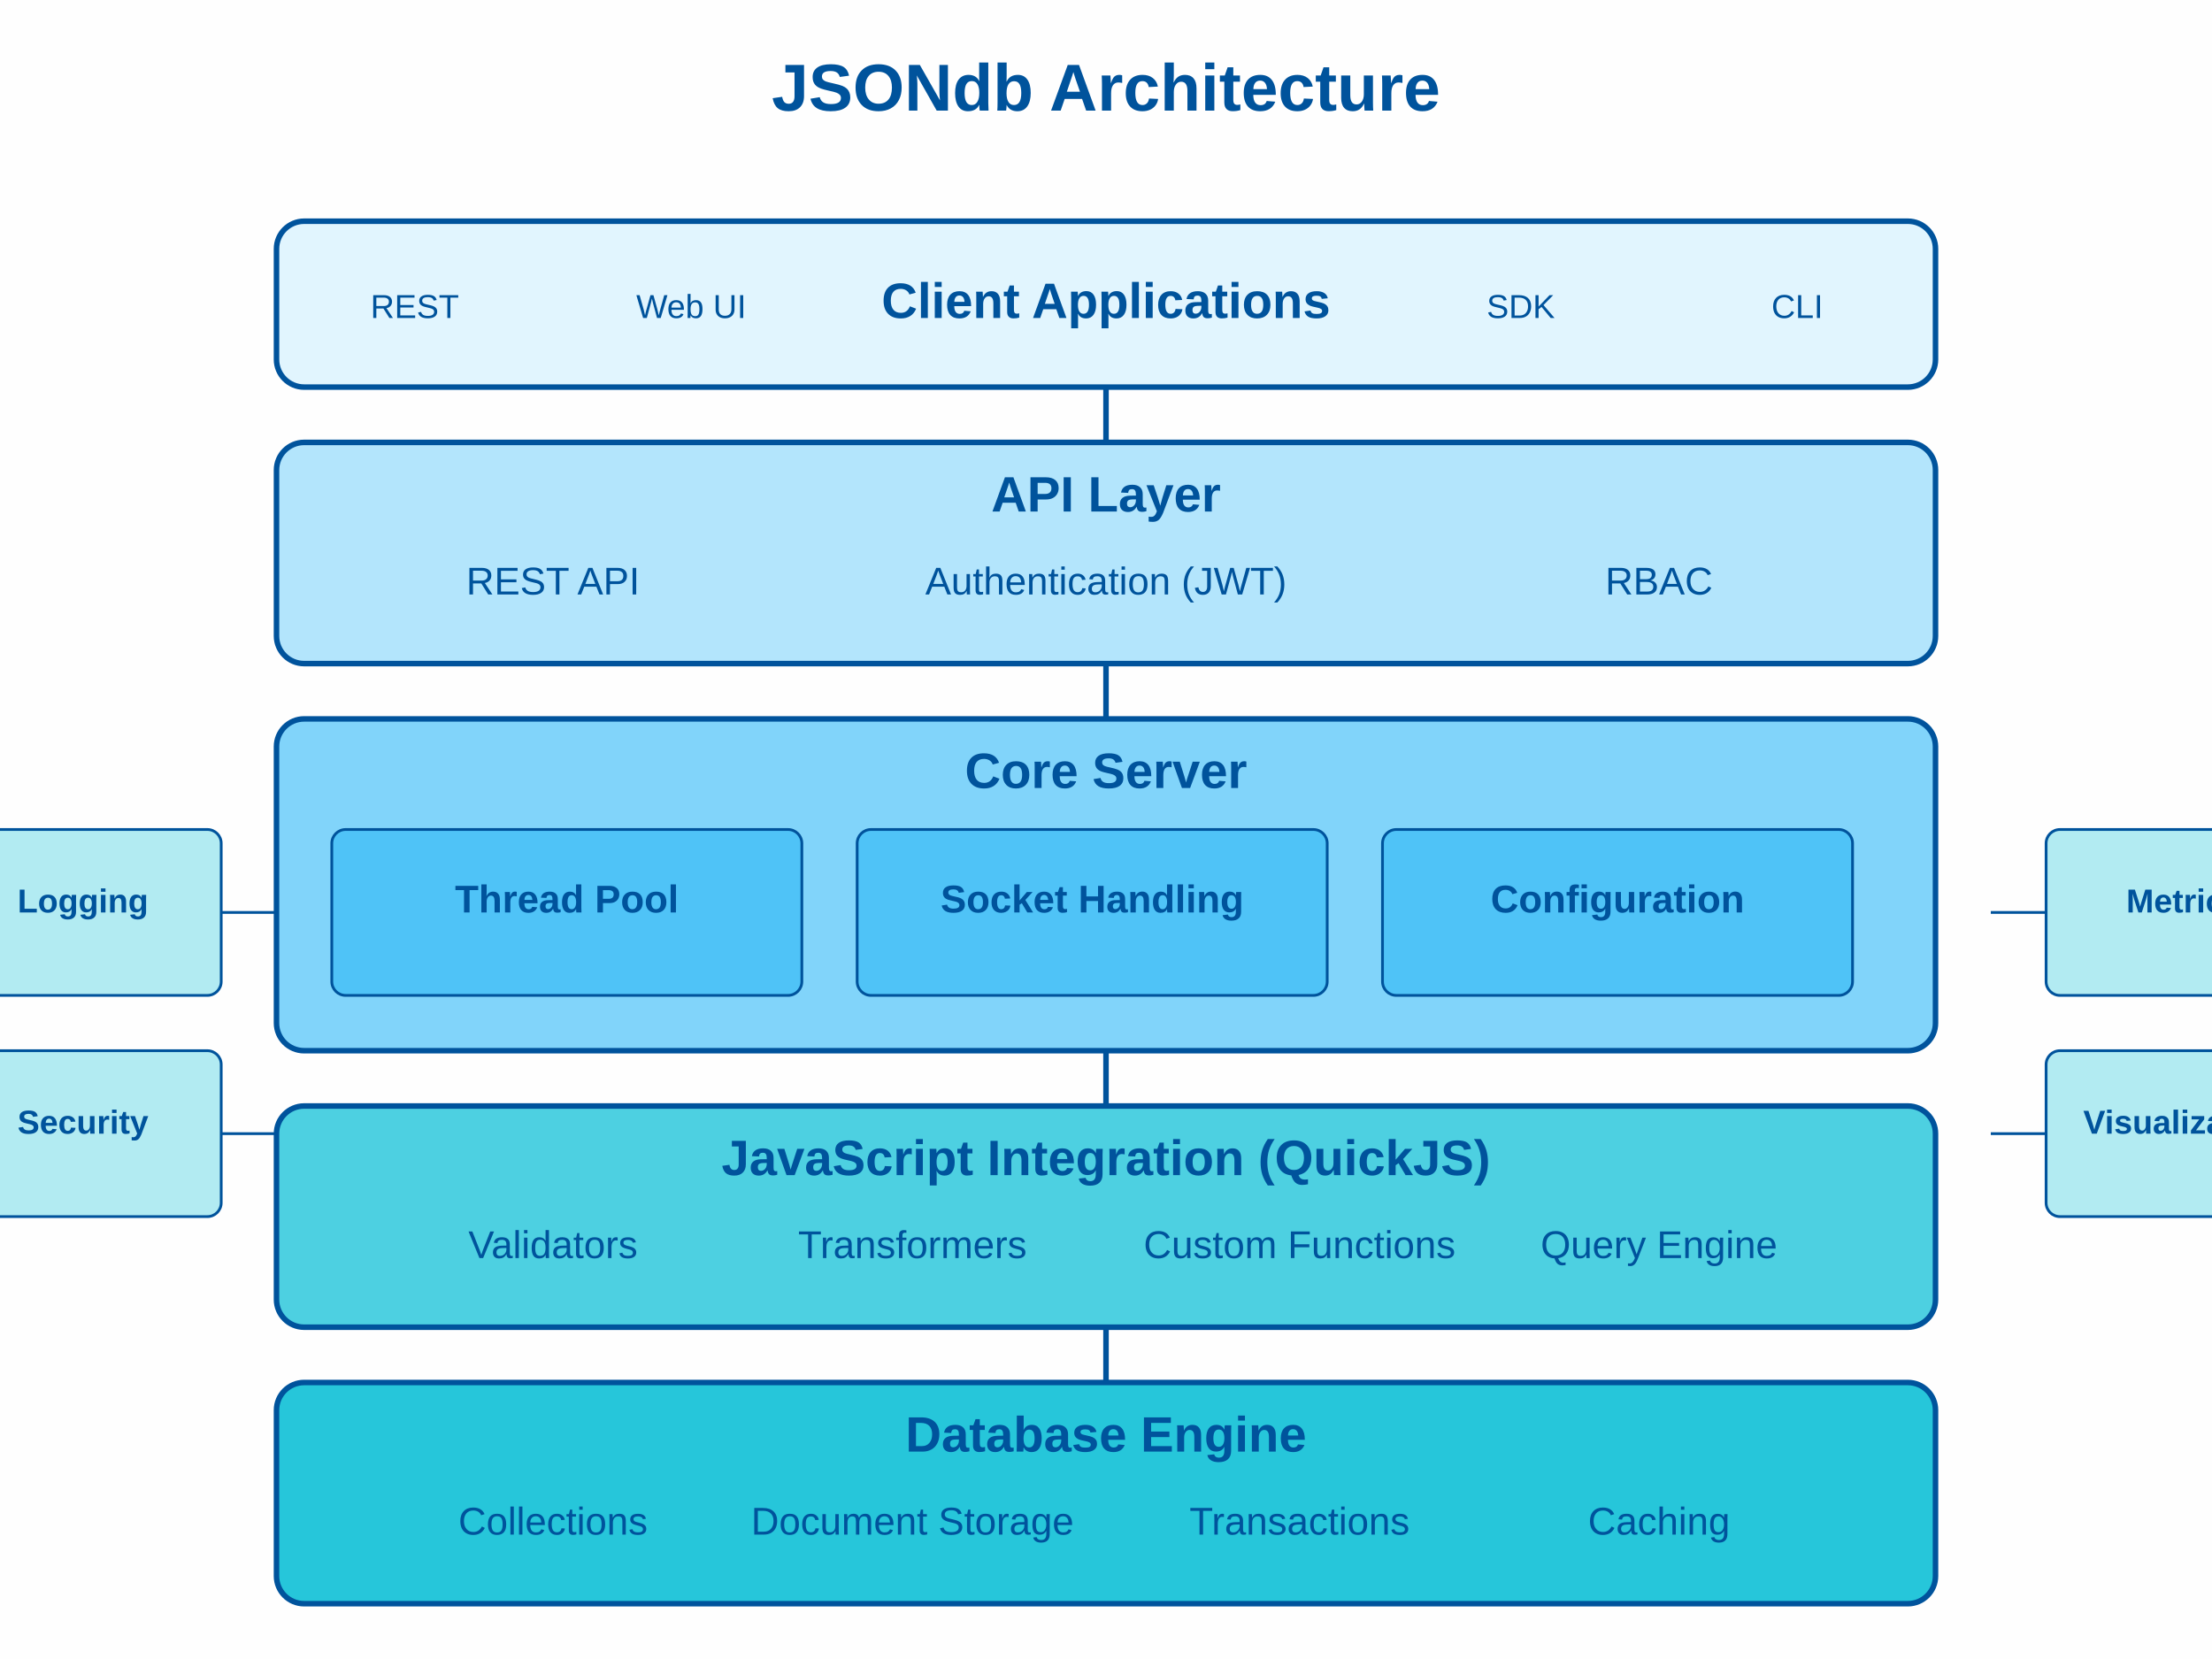
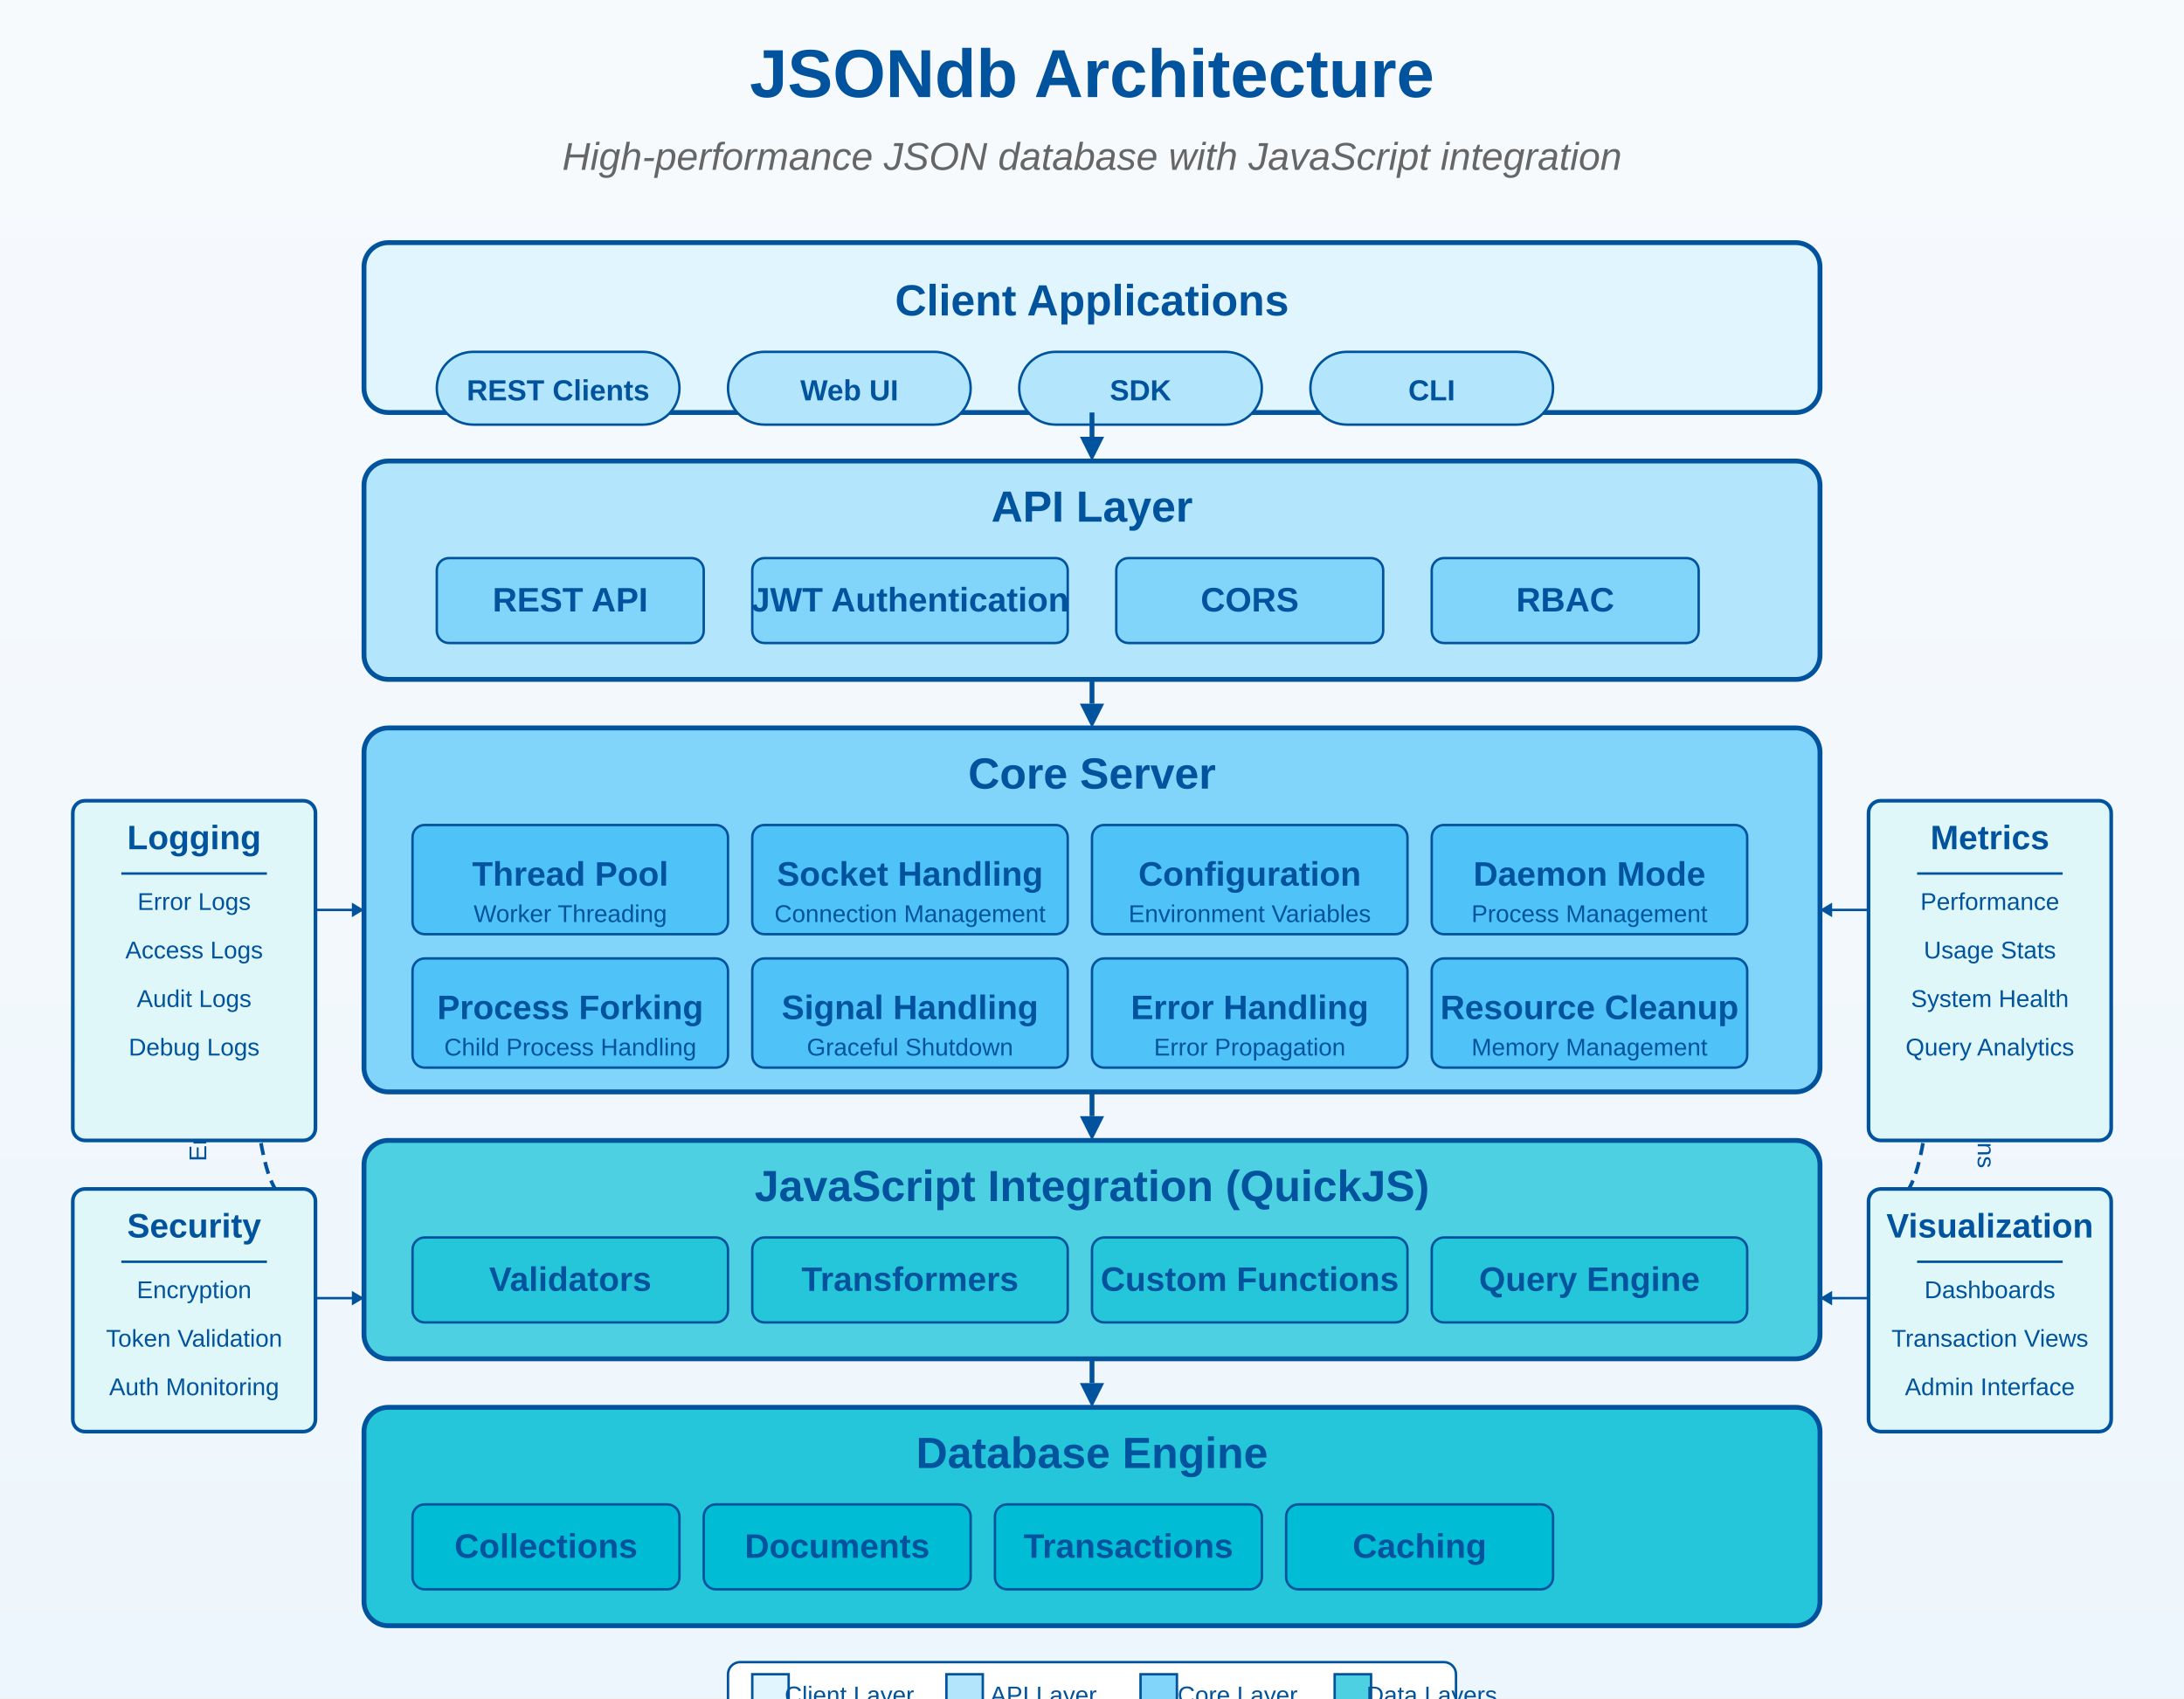
- <svg xmlns="http://www.w3.org/2000/svg" width="800" height="600" viewBox="0 0 800 600" version="1.1">
-   <rect width="800" height="600" fill="white" opacity="0.95" />
-   <text x="400" y="40" font-family="Arial, sans-serif" font-size="24" font-weight="bold" text-anchor="middle" fill="#00539C">JSONdb Architecture</text>
-   <rect x="100" y="80" width="600" height="60" rx="10" ry="10" fill="#E1F5FE" stroke="#00539C" stroke-width="2" />
-   <text x="400" y="115" font-family="Arial, sans-serif" font-size="18" font-weight="bold" text-anchor="middle" fill="#00539C">Client Applications</text>
-   <text x="150" y="115" font-family="Arial, sans-serif" font-size="12" text-anchor="middle" fill="#00539C">REST</text>
-   <text x="250" y="115" font-family="Arial, sans-serif" font-size="12" text-anchor="middle" fill="#00539C">Web UI</text>
-   <text x="550" y="115" font-family="Arial, sans-serif" font-size="12" text-anchor="middle" fill="#00539C">SDK</text>
-   <text x="650" y="115" font-family="Arial, sans-serif" font-size="12" text-anchor="middle" fill="#00539C">CLI</text>
-   <rect x="100" y="160" width="600" height="80" rx="10" ry="10" fill="#B3E5FC" stroke="#00539C" stroke-width="2" />
-   <text x="400" y="185" font-family="Arial, sans-serif" font-size="18" font-weight="bold" text-anchor="middle" fill="#00539C">API Layer</text>
-   <text x="200" y="215" font-family="Arial, sans-serif" font-size="14" text-anchor="middle" fill="#00539C">REST API</text>
-   <text x="400" y="215" font-family="Arial, sans-serif" font-size="14" text-anchor="middle" fill="#00539C">Authentication (JWT)</text>
-   <text x="600" y="215" font-family="Arial, sans-serif" font-size="14" text-anchor="middle" fill="#00539C">RBAC</text>
-   <rect x="100" y="260" width="600" height="120" rx="10" ry="10" fill="#81D4FA" stroke="#00539C" stroke-width="2" />
-   <text x="400" y="285" font-family="Arial, sans-serif" font-size="18" font-weight="bold" text-anchor="middle" fill="#00539C">Core Server</text>
-   <rect x="120" y="300" width="170" height="60" rx="5" ry="5" fill="#4FC3F7" stroke="#00539C" stroke-width="1" />
-   <text x="205" y="330" font-family="Arial, sans-serif" font-size="14" font-weight="bold" text-anchor="middle" fill="#00539C">Thread Pool</text>
-   <rect x="310" y="300" width="170" height="60" rx="5" ry="5" fill="#4FC3F7" stroke="#00539C" stroke-width="1" />
-   <text x="395" y="330" font-family="Arial, sans-serif" font-size="14" font-weight="bold" text-anchor="middle" fill="#00539C">Socket Handling</text>
-   <rect x="500" y="300" width="170" height="60" rx="5" ry="5" fill="#4FC3F7" stroke="#00539C" stroke-width="1" />
-   <text x="585" y="330" font-family="Arial, sans-serif" font-size="14" font-weight="bold" text-anchor="middle" fill="#00539C">Configuration</text>
-   <rect x="100" y="400" width="600" height="80" rx="10" ry="10" fill="#4DD0E1" stroke="#00539C" stroke-width="2" />
-   <text x="400" y="425" font-family="Arial, sans-serif" font-size="18" font-weight="bold" text-anchor="middle" fill="#00539C">JavaScript Integration (QuickJS)</text>
-   <text x="200" y="455" font-family="Arial, sans-serif" font-size="14" text-anchor="middle" fill="#00539C">Validators</text>
-   <text x="330" y="455" font-family="Arial, sans-serif" font-size="14" text-anchor="middle" fill="#00539C">Transformers</text>
-   <text x="470" y="455" font-family="Arial, sans-serif" font-size="14" text-anchor="middle" fill="#00539C">Custom Functions</text>
-   <text x="600" y="455" font-family="Arial, sans-serif" font-size="14" text-anchor="middle" fill="#00539C">Query Engine</text>
-   <rect x="100" y="500" width="600" height="80" rx="10" ry="10" fill="#26C6DA" stroke="#00539C" stroke-width="2" />
-   <text x="400" y="525" font-family="Arial, sans-serif" font-size="18" font-weight="bold" text-anchor="middle" fill="#00539C">Database Engine</text>
-   <text x="200" y="555" font-family="Arial, sans-serif" font-size="14" text-anchor="middle" fill="#00539C">Collections</text>
-   <text x="330" y="555" font-family="Arial, sans-serif" font-size="14" text-anchor="middle" fill="#00539C">Document Storage</text>
-   <text x="470" y="555" font-family="Arial, sans-serif" font-size="14" text-anchor="middle" fill="#00539C">Transactions</text>
-   <text x="600" y="555" font-family="Arial, sans-serif" font-size="14" text-anchor="middle" fill="#00539C">Caching</text>
-   <line x1="400" y1="140" x2="400" y2="160" stroke="#00539C" stroke-width="2" />
-   <line x1="400" y1="240" x2="400" y2="260" stroke="#00539C" stroke-width="2" />
-   <line x1="400" y1="380" x2="400" y2="400" stroke="#00539C" stroke-width="2" />
-   <line x1="400" y1="480" x2="400" y2="500" stroke="#00539C" stroke-width="2" />
-   <rect x="720" y="300" width="100" height="60" rx="5" ry="5" fill="#B2EBF2" stroke="#00539C" stroke-width="1" transform="translate(20, 0)" />
-   <text x="770" y="330" font-family="Arial, sans-serif" font-size="12" font-weight="bold" text-anchor="middle" fill="#00539C" transform="translate(20, 0)">Metrics</text>
-   <line x1="700" y1="330" x2="720" y2="330" stroke="#00539C" stroke-width="1" transform="translate(20, 0)" />
-   <rect x="720" y="380" width="100" height="60" rx="5" ry="5" fill="#B2EBF2" stroke="#00539C" stroke-width="1" transform="translate(20, 0)" />
-   <text x="770" y="410" font-family="Arial, sans-serif" font-size="12" font-weight="bold" text-anchor="middle" fill="#00539C" transform="translate(20, 0)">Visualization</text>
-   <line x1="700" y1="410" x2="720" y2="410" stroke="#00539C" stroke-width="1" transform="translate(20, 0)" />
-   <rect x="-20" y="300" width="100" height="60" rx="5" ry="5" fill="#B2EBF2" stroke="#00539C" stroke-width="1" />
-   <text x="30" y="330" font-family="Arial, sans-serif" font-size="12" font-weight="bold" text-anchor="middle" fill="#00539C">Logging</text>
-   <line x1="80" y1="330" x2="100" y2="330" stroke="#00539C" stroke-width="1" />
-   <rect x="-20" y="380" width="100" height="60" rx="5" ry="5" fill="#B2EBF2" stroke="#00539C" stroke-width="1" />
-   <text x="30" y="410" font-family="Arial, sans-serif" font-size="12" font-weight="bold" text-anchor="middle" fill="#00539C">Security</text>
-   <line x1="80" y1="410" x2="100" y2="410" stroke="#00539C" stroke-width="1" />
+ <svg xmlns="http://www.w3.org/2000/svg" width="900" height="700" viewBox="0 0 900 700" version="1.1">
+   <defs>
+     <linearGradient id="bg_gradient" x1="0%" y1="0%" x2="0%" y2="100%">
+       <stop offset="0%" style="stop-color:#F8FBFE;stop-opacity:1" />
+       <stop offset="100%" style="stop-color:#EDF7FD;stop-opacity:1" />
+     </linearGradient>
+   </defs>
+   <rect width="900" height="700" fill="url(#bg_gradient)" opacity="0.95" />
+   <text x="450" y="40" font-family="Arial, sans-serif" font-size="28" font-weight="bold" text-anchor="middle" fill="#00539C">JSONdb Architecture</text>
+   <text x="450" y="70" font-family="Arial, sans-serif" font-size="16" font-style="italic" text-anchor="middle" fill="#666666">High-performance JSON database with JavaScript integration</text>
+   <rect x="150" y="100" width="600" height="70" rx="10" ry="10" fill="#E1F5FE" stroke="#00539C" stroke-width="2" />
+   <text x="450" y="130" font-family="Arial, sans-serif" font-size="18" font-weight="bold" text-anchor="middle" fill="#00539C">Client Applications</text>
+   <rect x="180" y="145" width="100" height="30" rx="15" ry="15" fill="#B3E5FC" stroke="#00539C" stroke-width="1" />
+   <text x="230" y="165" font-family="Arial, sans-serif" font-size="12" font-weight="bold" text-anchor="middle" fill="#00539C">REST Clients</text>
+   <rect x="300" y="145" width="100" height="30" rx="15" ry="15" fill="#B3E5FC" stroke="#00539C" stroke-width="1" />
+   <text x="350" y="165" font-family="Arial, sans-serif" font-size="12" font-weight="bold" text-anchor="middle" fill="#00539C">Web UI</text>
+   <rect x="420" y="145" width="100" height="30" rx="15" ry="15" fill="#B3E5FC" stroke="#00539C" stroke-width="1" />
+   <text x="470" y="165" font-family="Arial, sans-serif" font-size="12" font-weight="bold" text-anchor="middle" fill="#00539C">SDK</text>
+   <rect x="540" y="145" width="100" height="30" rx="15" ry="15" fill="#B3E5FC" stroke="#00539C" stroke-width="1" />
+   <text x="590" y="165" font-family="Arial, sans-serif" font-size="12" font-weight="bold" text-anchor="middle" fill="#00539C">CLI</text>
+   <rect x="150" y="190" width="600" height="90" rx="10" ry="10" fill="#B3E5FC" stroke="#00539C" stroke-width="2" />
+   <text x="450" y="215" font-family="Arial, sans-serif" font-size="18" font-weight="bold" text-anchor="middle" fill="#00539C">API Layer</text>
+   <rect x="180" y="230" width="110" height="35" rx="5" ry="5" fill="#81D4FA" stroke="#00539C" stroke-width="1" />
+   <text x="235" y="252" font-family="Arial, sans-serif" font-size="14" font-weight="bold" text-anchor="middle" fill="#00539C">REST API</text>
+   <rect x="310" y="230" width="130" height="35" rx="5" ry="5" fill="#81D4FA" stroke="#00539C" stroke-width="1" />
+   <text x="375" y="252" font-family="Arial, sans-serif" font-size="14" font-weight="bold" text-anchor="middle" fill="#00539C">JWT Authentication</text>
+   <rect x="460" y="230" width="110" height="35" rx="5" ry="5" fill="#81D4FA" stroke="#00539C" stroke-width="1" />
+   <text x="515" y="252" font-family="Arial, sans-serif" font-size="14" font-weight="bold" text-anchor="middle" fill="#00539C">CORS</text>
+   <rect x="590" y="230" width="110" height="35" rx="5" ry="5" fill="#81D4FA" stroke="#00539C" stroke-width="1" />
+   <text x="645" y="252" font-family="Arial, sans-serif" font-size="14" font-weight="bold" text-anchor="middle" fill="#00539C">RBAC</text>
+   <rect x="150" y="300" width="600" height="150" rx="10" ry="10" fill="#81D4FA" stroke="#00539C" stroke-width="2" />
+   <text x="450" y="325" font-family="Arial, sans-serif" font-size="18" font-weight="bold" text-anchor="middle" fill="#00539C">Core Server</text>
+   <rect x="170" y="340" width="130" height="45" rx="5" ry="5" fill="#4FC3F7" stroke="#00539C" stroke-width="1" />
+   <text x="235" y="365" font-family="Arial, sans-serif" font-size="14" font-weight="bold" text-anchor="middle" fill="#00539C">Thread Pool</text>
+   <text x="235" y="380" font-family="Arial, sans-serif" font-size="10" text-anchor="middle" fill="#00539C">Worker Threading</text>
+   <rect x="310" y="340" width="130" height="45" rx="5" ry="5" fill="#4FC3F7" stroke="#00539C" stroke-width="1" />
+   <text x="375" y="365" font-family="Arial, sans-serif" font-size="14" font-weight="bold" text-anchor="middle" fill="#00539C">Socket Handling</text>
+   <text x="375" y="380" font-family="Arial, sans-serif" font-size="10" text-anchor="middle" fill="#00539C">Connection Management</text>
+   <rect x="450" y="340" width="130" height="45" rx="5" ry="5" fill="#4FC3F7" stroke="#00539C" stroke-width="1" />
+   <text x="515" y="365" font-family="Arial, sans-serif" font-size="14" font-weight="bold" text-anchor="middle" fill="#00539C">Configuration</text>
+   <text x="515" y="380" font-family="Arial, sans-serif" font-size="10" text-anchor="middle" fill="#00539C">Environment Variables</text>
+   <rect x="590" y="340" width="130" height="45" rx="5" ry="5" fill="#4FC3F7" stroke="#00539C" stroke-width="1" />
+   <text x="655" y="365" font-family="Arial, sans-serif" font-size="14" font-weight="bold" text-anchor="middle" fill="#00539C">Daemon Mode</text>
+   <text x="655" y="380" font-family="Arial, sans-serif" font-size="10" text-anchor="middle" fill="#00539C">Process Management</text>
+   <rect x="170" y="395" width="130" height="45" rx="5" ry="5" fill="#4FC3F7" stroke="#00539C" stroke-width="1" />
+   <text x="235" y="420" font-family="Arial, sans-serif" font-size="14" font-weight="bold" text-anchor="middle" fill="#00539C">Process Forking</text>
+   <text x="235" y="435" font-family="Arial, sans-serif" font-size="10" text-anchor="middle" fill="#00539C">Child Process Handling</text>
+   <rect x="310" y="395" width="130" height="45" rx="5" ry="5" fill="#4FC3F7" stroke="#00539C" stroke-width="1" />
+   <text x="375" y="420" font-family="Arial, sans-serif" font-size="14" font-weight="bold" text-anchor="middle" fill="#00539C">Signal Handling</text>
+   <text x="375" y="435" font-family="Arial, sans-serif" font-size="10" text-anchor="middle" fill="#00539C">Graceful Shutdown</text>
+   <rect x="450" y="395" width="130" height="45" rx="5" ry="5" fill="#4FC3F7" stroke="#00539C" stroke-width="1" />
+   <text x="515" y="420" font-family="Arial, sans-serif" font-size="14" font-weight="bold" text-anchor="middle" fill="#00539C">Error Handling</text>
+   <text x="515" y="435" font-family="Arial, sans-serif" font-size="10" text-anchor="middle" fill="#00539C">Error Propagation</text>
+   <rect x="590" y="395" width="130" height="45" rx="5" ry="5" fill="#4FC3F7" stroke="#00539C" stroke-width="1" />
+   <text x="655" y="420" font-family="Arial, sans-serif" font-size="14" font-weight="bold" text-anchor="middle" fill="#00539C">Resource Cleanup</text>
+   <text x="655" y="435" font-family="Arial, sans-serif" font-size="10" text-anchor="middle" fill="#00539C">Memory Management</text>
+   <rect x="150" y="470" width="600" height="90" rx="10" ry="10" fill="#4DD0E1" stroke="#00539C" stroke-width="2" />
+   <text x="450" y="495" font-family="Arial, sans-serif" font-size="18" font-weight="bold" text-anchor="middle" fill="#00539C">JavaScript Integration (QuickJS)</text>
+   <rect x="170" y="510" width="130" height="35" rx="5" ry="5" fill="#26C6DA" stroke="#00539C" stroke-width="1" />
+   <text x="235" y="532" font-family="Arial, sans-serif" font-size="14" font-weight="bold" text-anchor="middle" fill="#00539C">Validators</text>
+   <rect x="310" y="510" width="130" height="35" rx="5" ry="5" fill="#26C6DA" stroke="#00539C" stroke-width="1" />
+   <text x="375" y="532" font-family="Arial, sans-serif" font-size="14" font-weight="bold" text-anchor="middle" fill="#00539C">Transformers</text>
+   <rect x="450" y="510" width="130" height="35" rx="5" ry="5" fill="#26C6DA" stroke="#00539C" stroke-width="1" />
+   <text x="515" y="532" font-family="Arial, sans-serif" font-size="14" font-weight="bold" text-anchor="middle" fill="#00539C">Custom Functions</text>
+   <rect x="590" y="510" width="130" height="35" rx="5" ry="5" fill="#26C6DA" stroke="#00539C" stroke-width="1" />
+   <text x="655" y="532" font-family="Arial, sans-serif" font-size="14" font-weight="bold" text-anchor="middle" fill="#00539C">Query Engine</text>
+   <rect x="150" y="580" width="600" height="90" rx="10" ry="10" fill="#26C6DA" stroke="#00539C" stroke-width="2" />
+   <text x="450" y="605" font-family="Arial, sans-serif" font-size="18" font-weight="bold" text-anchor="middle" fill="#00539C">Database Engine</text>
+   <rect x="170" y="620" width="110" height="35" rx="5" ry="5" fill="#00BCD4" stroke="#00539C" stroke-width="1" />
+   <text x="225" y="642" font-family="Arial, sans-serif" font-size="14" font-weight="bold" text-anchor="middle" fill="#00539C">Collections</text>
+   <rect x="290" y="620" width="110" height="35" rx="5" ry="5" fill="#00BCD4" stroke="#00539C" stroke-width="1" />
+   <text x="345" y="642" font-family="Arial, sans-serif" font-size="14" font-weight="bold" text-anchor="middle" fill="#00539C">Documents</text>
+   <rect x="410" y="620" width="110" height="35" rx="5" ry="5" fill="#00BCD4" stroke="#00539C" stroke-width="1" />
+   <text x="465" y="642" font-family="Arial, sans-serif" font-size="14" font-weight="bold" text-anchor="middle" fill="#00539C">Transactions</text>
+   <rect x="530" y="620" width="110" height="35" rx="5" ry="5" fill="#00BCD4" stroke="#00539C" stroke-width="1" />
+   <text x="585" y="642" font-family="Arial, sans-serif" font-size="14" font-weight="bold" text-anchor="middle" fill="#00539C">Caching</text>
+   <line x1="450" y1="170" x2="450" y2="180" stroke="#00539C" stroke-width="2" />
+   <polygon points="450,190 445,180 455,180" fill="#00539C" />
+   <line x1="450" y1="280" x2="450" y2="290" stroke="#00539C" stroke-width="2" />
+   <polygon points="450,300 445,290 455,290" fill="#00539C" />
+   <line x1="450" y1="450" x2="450" y2="460" stroke="#00539C" stroke-width="2" />
+   <polygon points="450,470 445,460 455,460" fill="#00539C" />
+   <line x1="450" y1="560" x2="450" y2="570" stroke="#00539C" stroke-width="2" />
+   <polygon points="450,580 445,570 455,570" fill="#00539C" />
+   <path d="M 120,380 C 100,380 100,495 120,495" stroke="#00539C" stroke-width="1.5" stroke-dasharray="5,3" fill="none" />
+   <polygon points="130,495 120,490 120,500" fill="#00539C" />
+   <text x="85" y="440" font-family="Arial, sans-serif" font-size="10" text-anchor="middle" fill="#00539C" transform="rotate(-90 85,440)">Engine Callbacks</text>
+   <path d="M 780,380 C 800,380 800,495 780,495" stroke="#00539C" stroke-width="1.5" stroke-dasharray="5,3" fill="none" />
+   <polygon points="770,495 780,490 780,500" fill="#00539C" />
+   <text x="815" y="440" font-family="Arial, sans-serif" font-size="10" text-anchor="middle" fill="#00539C" transform="rotate(90 815,440)">Event Notifications</text>
+   <rect x="30" y="330" width="100" height="140" rx="5" ry="5" fill="#E0F7FA" stroke="#00539C" stroke-width="1.5" />
+   <text x="80" y="350" font-family="Arial, sans-serif" font-size="14" font-weight="bold" text-anchor="middle" fill="#00539C">Logging</text>
+   <line x1="50" y1="360" x2="110" y2="360" stroke="#00539C" stroke-width="1" />
+   <text x="80" y="375" font-family="Arial, sans-serif" font-size="10" text-anchor="middle" fill="#00539C">Error Logs</text>
+   <text x="80" y="395" font-family="Arial, sans-serif" font-size="10" text-anchor="middle" fill="#00539C">Access Logs</text>
+   <text x="80" y="415" font-family="Arial, sans-serif" font-size="10" text-anchor="middle" fill="#00539C">Audit Logs</text>
+   <text x="80" y="435" font-family="Arial, sans-serif" font-size="10" text-anchor="middle" fill="#00539C">Debug Logs</text>
+   <line x1="130" y1="375" x2="150" y2="375" stroke="#00539C" stroke-width="1" />
+   <polygon points="150,375 145,372 145,378" fill="#00539C" />
+   <rect x="30" y="490" width="100" height="100" rx="5" ry="5" fill="#E0F7FA" stroke="#00539C" stroke-width="1.5" />
+   <text x="80" y="510" font-family="Arial, sans-serif" font-size="14" font-weight="bold" text-anchor="middle" fill="#00539C">Security</text>
+   <line x1="50" y1="520" x2="110" y2="520" stroke="#00539C" stroke-width="1" />
+   <text x="80" y="535" font-family="Arial, sans-serif" font-size="10" text-anchor="middle" fill="#00539C">Encryption</text>
+   <text x="80" y="555" font-family="Arial, sans-serif" font-size="10" text-anchor="middle" fill="#00539C">Token Validation</text>
+   <text x="80" y="575" font-family="Arial, sans-serif" font-size="10" text-anchor="middle" fill="#00539C">Auth Monitoring</text>
+   <line x1="130" y1="535" x2="150" y2="535" stroke="#00539C" stroke-width="1" />
+   <polygon points="150,535 145,532 145,538" fill="#00539C" />
+   <rect x="770" y="330" width="100" height="140" rx="5" ry="5" fill="#E0F7FA" stroke="#00539C" stroke-width="1.5" />
+   <text x="820" y="350" font-family="Arial, sans-serif" font-size="14" font-weight="bold" text-anchor="middle" fill="#00539C">Metrics</text>
+   <line x1="790" y1="360" x2="850" y2="360" stroke="#00539C" stroke-width="1" />
+   <text x="820" y="375" font-family="Arial, sans-serif" font-size="10" text-anchor="middle" fill="#00539C">Performance</text>
+   <text x="820" y="395" font-family="Arial, sans-serif" font-size="10" text-anchor="middle" fill="#00539C">Usage Stats</text>
+   <text x="820" y="415" font-family="Arial, sans-serif" font-size="10" text-anchor="middle" fill="#00539C">System Health</text>
+   <text x="820" y="435" font-family="Arial, sans-serif" font-size="10" text-anchor="middle" fill="#00539C">Query Analytics</text>
+   <line x1="750" y1="375" x2="770" y2="375" stroke="#00539C" stroke-width="1" />
+   <polygon points="750,375 755,372 755,378" fill="#00539C" />
+   <rect x="770" y="490" width="100" height="100" rx="5" ry="5" fill="#E0F7FA" stroke="#00539C" stroke-width="1.5" />
+   <text x="820" y="510" font-family="Arial, sans-serif" font-size="14" font-weight="bold" text-anchor="middle" fill="#00539C">Visualization</text>
+   <line x1="790" y1="520" x2="850" y2="520" stroke="#00539C" stroke-width="1" />
+   <text x="820" y="535" font-family="Arial, sans-serif" font-size="10" text-anchor="middle" fill="#00539C">Dashboards</text>
+   <text x="820" y="555" font-family="Arial, sans-serif" font-size="10" text-anchor="middle" fill="#00539C">Transaction Views</text>
+   <text x="820" y="575" font-family="Arial, sans-serif" font-size="10" text-anchor="middle" fill="#00539C">Admin Interface</text>
+   <line x1="750" y1="535" x2="770" y2="535" stroke="#00539C" stroke-width="1" />
+   <polygon points="750,535 755,532 755,538" fill="#00539C" />
+   <rect x="300" y="685" width="300" height="25" rx="5" ry="5" fill="#FFFFFF" stroke="#00539C" stroke-width="1" />
+   <rect x="310" y="690" width="15" height="15" fill="#E1F5FE" stroke="#00539C" stroke-width="1" />
+   <text x="350" y="702" font-family="Arial, sans-serif" font-size="10" text-anchor="middle" fill="#00539C">Client Layer</text>
+   <rect x="390" y="690" width="15" height="15" fill="#B3E5FC" stroke="#00539C" stroke-width="1" />
+   <text x="430" y="702" font-family="Arial, sans-serif" font-size="10" text-anchor="middle" fill="#00539C">API Layer</text>
+   <rect x="470" y="690" width="15" height="15" fill="#81D4FA" stroke="#00539C" stroke-width="1" />
+   <text x="510" y="702" font-family="Arial, sans-serif" font-size="10" text-anchor="middle" fill="#00539C">Core Layer</text>
+   <rect x="550" y="690" width="15" height="15" fill="#4DD0E1" stroke="#00539C" stroke-width="1" />
+   <text x="590" y="702" font-family="Arial, sans-serif" font-size="10" text-anchor="middle" fill="#00539C">Data Layers</text>
</svg>
